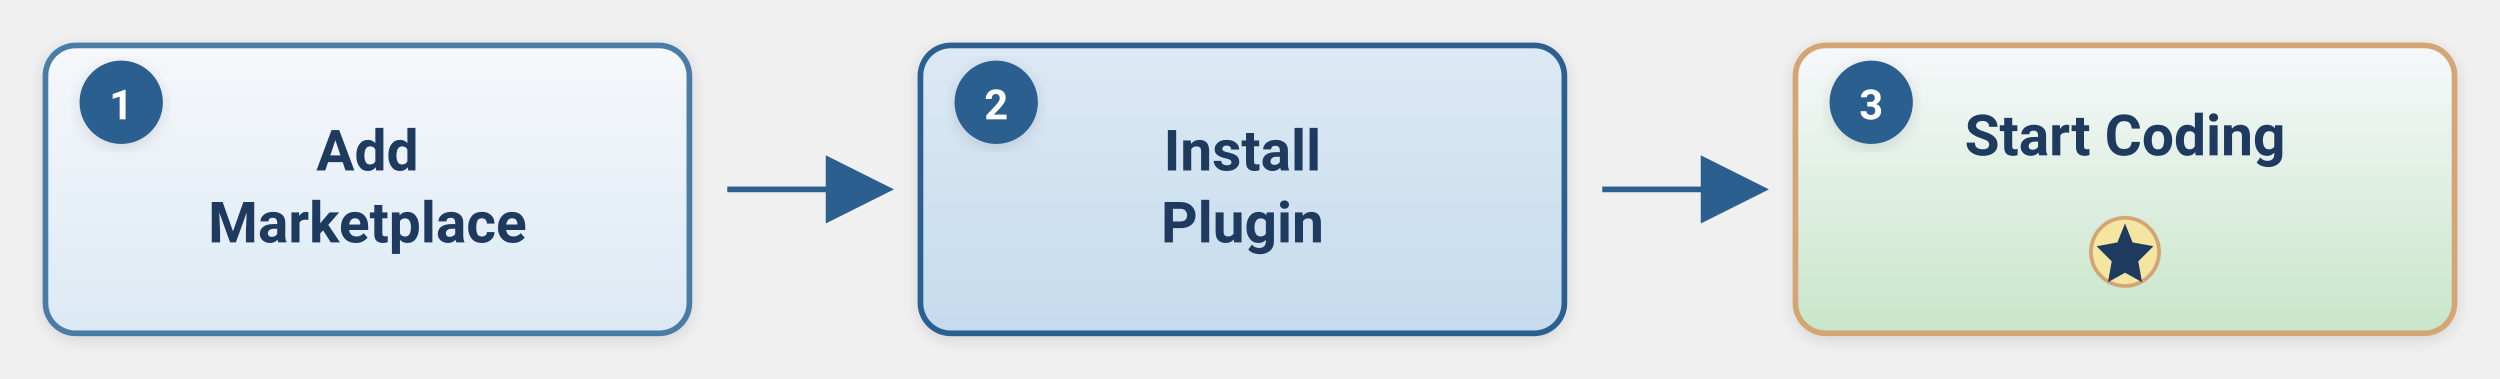
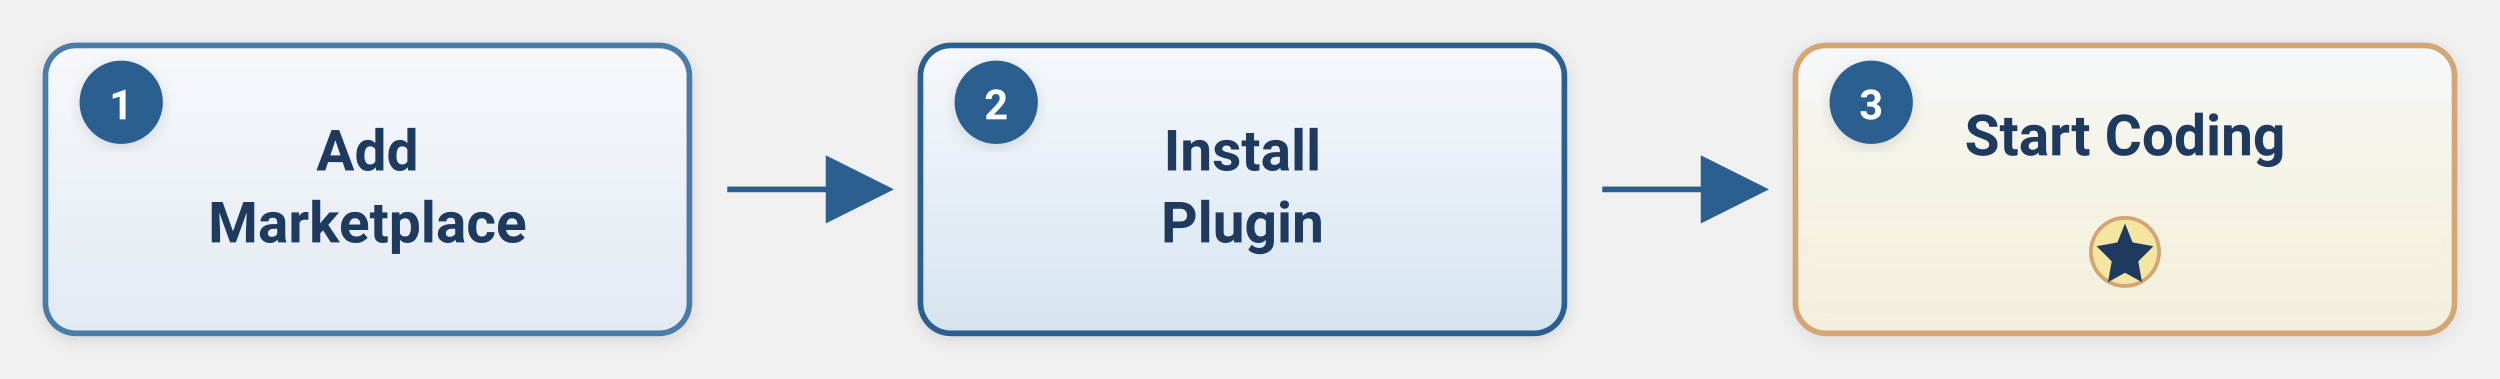
<svg xmlns="http://www.w3.org/2000/svg" viewBox="0 0 1320 200" width="1320" height="200">
  <defs>
    <marker id="arrow" markerWidth="12" markerHeight="12" refX="10" refY="6" orient="auto">
      <polygon points="0 0, 12 6, 0 12" fill="#2a5f8f" />
    </marker>
    <filter id="shadow-sm">
      <feDropShadow dx="0" dy="2" stdDeviation="4" flood-opacity="0.12" />
    </filter>
    <linearGradient id="step1-bg" x1="0%" y1="0%" x2="0%" y2="100%">
      <stop offset="0%" style="stop-color:#F6F8FB;stop-opacity:1" />
-       <stop offset="100%" style="stop-color:#dce9f4;stop-opacity:1" />
+       <stop offset="100%" style="stop-color:#e3eaf2;stop-opacity:1" />
    </linearGradient>
    <linearGradient id="step2-bg" x1="0%" y1="0%" x2="0%" y2="100%">
-       <stop offset="0%" style="stop-color:#dce9f4;stop-opacity:1" />
-       <stop offset="100%" style="stop-color:#c5dbed;stop-opacity:1" />
+       <stop offset="0%" style="stop-color:#F6F8FB;stop-opacity:1" />
+       <stop offset="100%" style="stop-color:#d6e4f0;stop-opacity:1" />
    </linearGradient>
    <linearGradient id="step3-bg" x1="0%" y1="0%" x2="0%" y2="100%">
      <stop offset="0%" style="stop-color:#F6F8FB;stop-opacity:1" />
-       <stop offset="100%" style="stop-color:#c8e6c9;stop-opacity:1" />
+       <stop offset="100%" style="stop-color:#fef7cd;stop-opacity:0.4" />
    </linearGradient>
  </defs>
  <g id="main">
    <rect x="24" y="24" width="340" height="152" rx="16" fill="url(#step1-bg)" stroke="#4a7ba7" stroke-width="3" filter="url(#shadow-sm)" />
    <circle cx="64" cy="54" r="22" fill="#2a5f8f" filter="url(#shadow-sm)" />
    <text x="64" y="63" text-anchor="middle" font-size="22" font-weight="700" fill="#ffffff" font-family="ui-sans-serif, system-ui, -apple-system, 'Segoe UI', Roboto, sans-serif">
      1
    </text>
    <text x="194" y="90" text-anchor="middle" font-size="30" font-weight="700" fill="#1e3a5f" font-family="ui-sans-serif, system-ui, -apple-system, 'Segoe UI', Roboto, sans-serif">
      Add
    </text>
    <text x="194" y="128" text-anchor="middle" font-size="30" font-weight="700" fill="#1e3a5f" font-family="ui-sans-serif, system-ui, -apple-system, 'Segoe UI', Roboto, sans-serif">
      Marketplace
    </text>
    <path d="M 384 100 L 466 100" stroke="#2a5f8f" stroke-width="3" marker-end="url(#arrow)" fill="none" />
    <rect x="486" y="24" width="340" height="152" rx="16" fill="url(#step2-bg)" stroke="#2a5f8f" stroke-width="3" filter="url(#shadow-sm)" />
    <circle cx="526" cy="54" r="22" fill="#2a5f8f" filter="url(#shadow-sm)" />
    <text x="526" y="63" text-anchor="middle" font-size="22" font-weight="700" fill="#ffffff" font-family="ui-sans-serif, system-ui, -apple-system, 'Segoe UI', Roboto, sans-serif">
      2
    </text>
    <text x="656" y="90" text-anchor="middle" font-size="30" font-weight="700" fill="#1e3a5f" font-family="ui-sans-serif, system-ui, -apple-system, 'Segoe UI', Roboto, sans-serif">
      Install
    </text>
    <text x="656" y="128" text-anchor="middle" font-size="30" font-weight="700" fill="#1e3a5f" font-family="ui-sans-serif, system-ui, -apple-system, 'Segoe UI', Roboto, sans-serif">
      Plugin
    </text>
    <path d="M 846 100 L 928 100" stroke="#2a5f8f" stroke-width="3" marker-end="url(#arrow)" fill="none" />
    <rect x="948" y="24" width="348" height="152" rx="16" fill="url(#step3-bg)" stroke="#d4a574" stroke-width="3" filter="url(#shadow-sm)" />
    <circle cx="988" cy="54" r="22" fill="#2a5f8f" filter="url(#shadow-sm)" />
    <text x="988" y="63" text-anchor="middle" font-size="22" font-weight="700" fill="#ffffff" font-family="ui-sans-serif, system-ui, -apple-system, 'Segoe UI', Roboto, sans-serif">
      3
    </text>
    <text x="1122" y="82" text-anchor="middle" font-size="30" font-weight="700" fill="#1e3a5f" font-family="ui-sans-serif, system-ui, -apple-system, 'Segoe UI', Roboto, sans-serif">
      Start Coding
    </text>
    <circle cx="1122" cy="133" r="18" fill="#f4e5a0" stroke="#d4a574" stroke-width="2" />
    <path d="M 1122 118 L 1126 128 L 1137 130 L 1129 138 L 1131 149 L 1122 144 L 1113 149 L 1115 138 L 1107 130 L 1118 128 Z" fill="#1e3a5f" />
  </g>
</svg>
